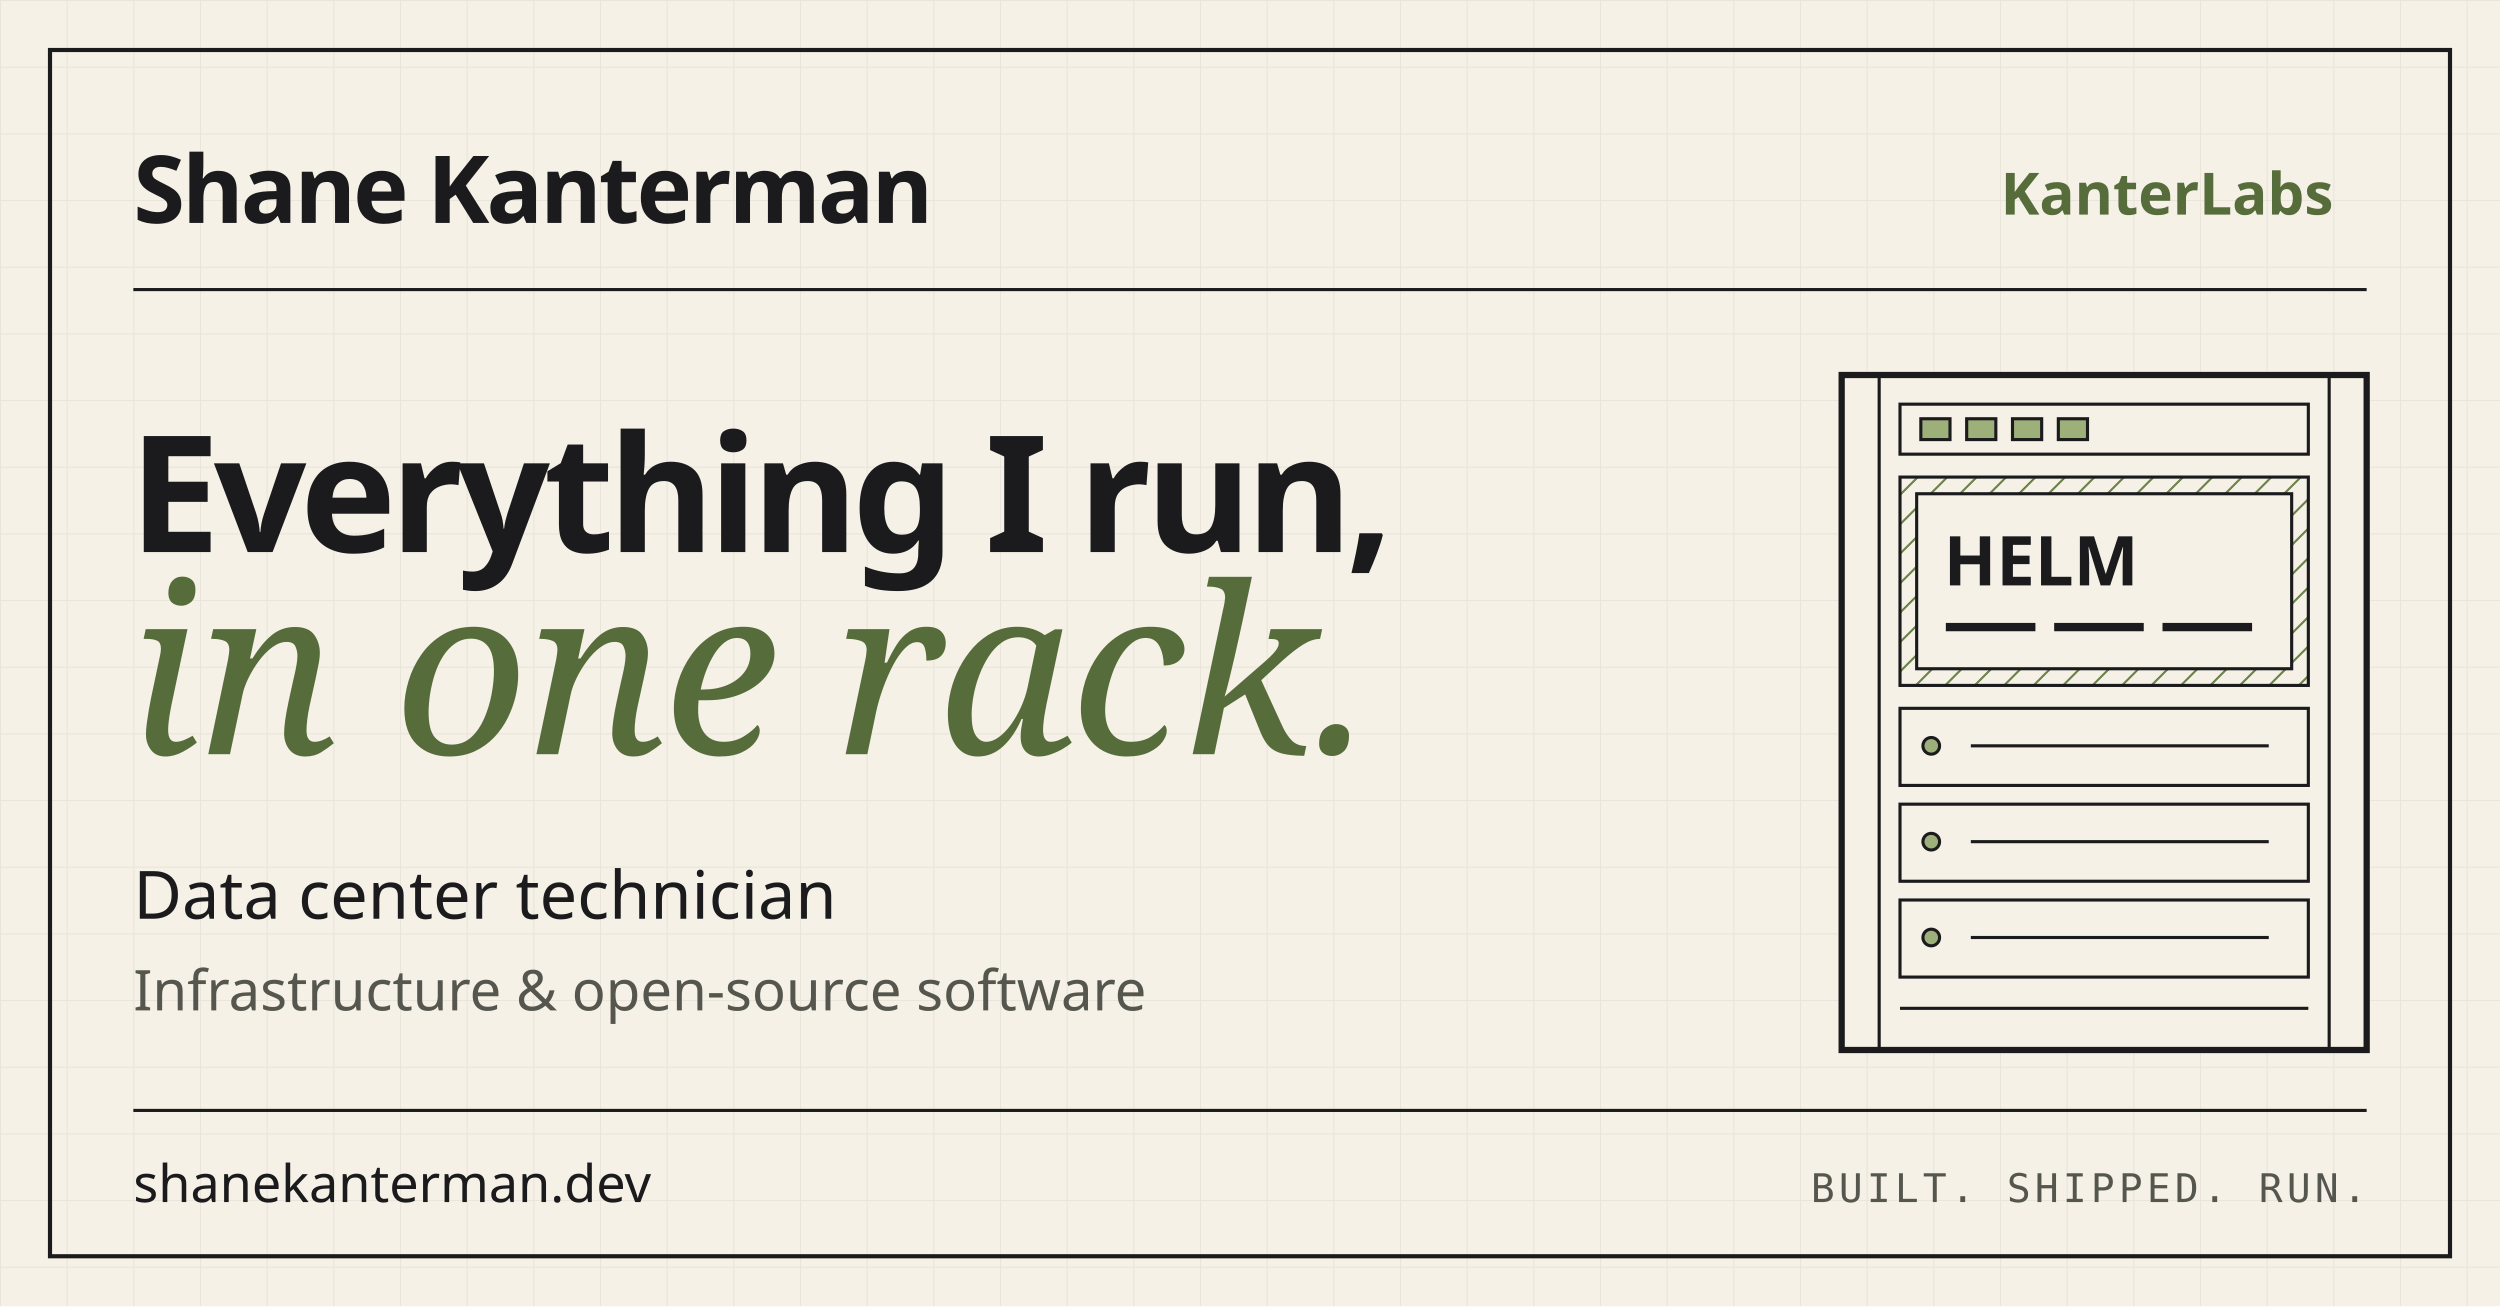
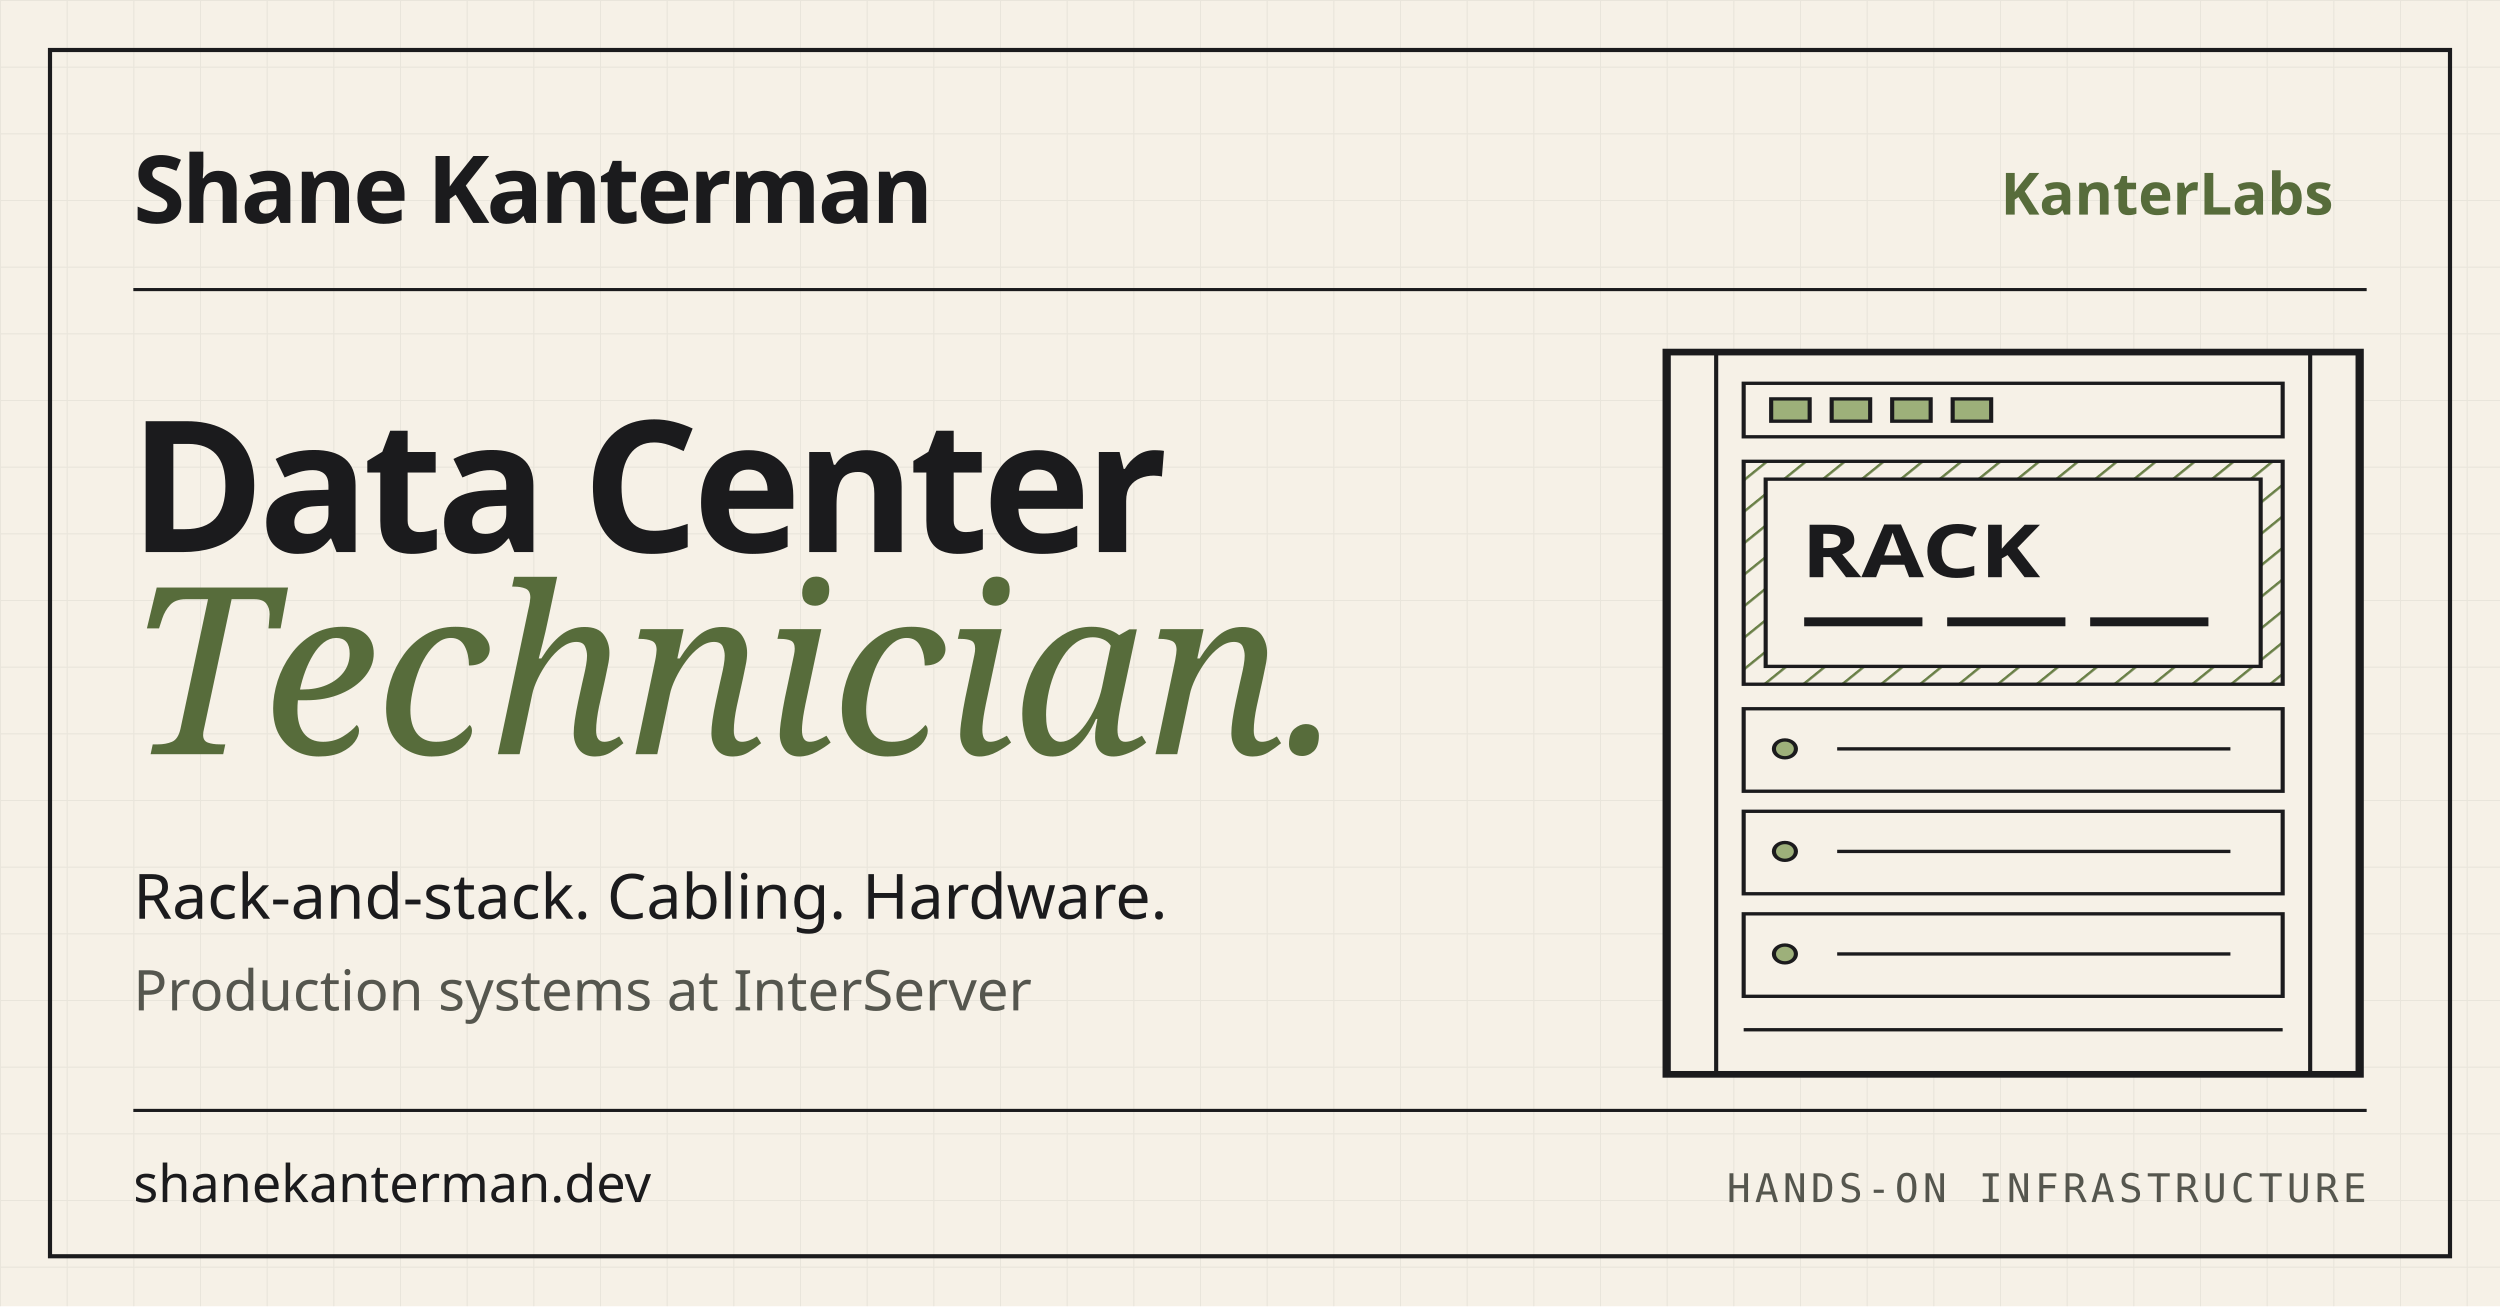
<svg xmlns="http://www.w3.org/2000/svg" width="1200" height="627" viewBox="0 0 1200 627" role="img" aria-labelledby="title desc">
  <defs>
    <pattern id="grid" width="32" height="32" patternUnits="userSpaceOnUse">
      <path d="M32 0H0V32" fill="none" stroke="#1b1b1d" stroke-opacity=".055" />
    </pattern>
    <pattern id="hatch" width="10" height="10" patternUnits="userSpaceOnUse" patternTransform="rotate(45)">
      <path d="M0 0V10" stroke="#657b43" stroke-width="2" />
    </pattern>
  </defs>
  <rect width="1200" height="627" fill="#f6f1e7" />
  <rect width="1200" height="627" fill="url(#grid)" />
  <rect x="24" y="24" width="1152" height="579" fill="none" stroke="#1b1b1d" stroke-width="2" />
  <g fill="#1b1b1d" font-family="Space Grotesk, sans-serif">
    <text x="64" y="107" font-size="45" font-weight="600" letter-spacing="-1.4">Shane Kanterman</text>
    <text x="1120" y="103" text-anchor="end" font-size="28" font-weight="600" fill="#576c3b">KanterLabs</text>
    <path d="M64 139H1136" fill="none" stroke="#1b1b1d" stroke-width="1.5" />
-     <text x="62" y="265" font-size="78" font-weight="600" letter-spacing="-3">Everything I run,</text>
-     <text x="62" y="362" font-family="Instrument Serif, serif" font-style="italic" font-size="112" fill="#576c3b" letter-spacing="-1">in one rack.</text>
-     <text x="64" y="441" font-size="32" font-weight="500">Data center technician</text>
-     <text x="64" y="485" font-size="27" fill="#55564e">Infrastructure &amp; open-source software</text>
+     <text x="62" y="265" font-size="88" font-weight="600" letter-spacing="-3">Data Center</text>
+     <text x="62" y="362" font-family="Instrument Serif, serif" font-style="italic" font-size="112" fill="#576c3b" letter-spacing="-1">Technician.</text>
+     <text x="64" y="441" font-size="30" font-weight="500">Rack-and-stack. Cabling. Hardware.</text>
+     <text x="64" y="485" font-size="27" fill="#55564e">Production systems at InterServer</text>
    <path d="M64 533H1136" fill="none" stroke="#1b1b1d" stroke-width="1.5" />
    <text x="64" y="577" font-size="25" font-weight="500">shanekanterman.dev</text>
-     <text x="1136" y="577" text-anchor="end" font-family="IBM Plex Mono, monospace" font-size="19" letter-spacing="2" fill="#55564e">BUILT. SHIPPED. RUN.</text>
+     <text x="1136" y="577" text-anchor="end" font-family="IBM Plex Mono, monospace" font-size="19" letter-spacing="2" fill="#55564e">HANDS-ON INFRASTRUCTURE</text>
  </g>
-   <g transform="translate(884 180)" stroke="#1b1b1d" fill="#f6f1e7">
+   <g transform="translate(800 169) scale(1.32 1.07)" stroke="#1b1b1d" fill="#f6f1e7">
    <rect width="252" height="324" stroke-width="3" />
    <path d="M18 0V324M234 0V324" stroke-width="1.5" />
    <rect x="28" y="14" width="196" height="24" stroke-width="1.5" />
    <g fill="#9db07a" stroke-width="1.5">
      <rect x="38" y="21" width="14" height="10" />
      <rect x="60" y="21" width="14" height="10" />
      <rect x="82" y="21" width="14" height="10" />
      <rect x="104" y="21" width="14" height="10" />
    </g>
    <rect x="28" y="49" width="196" height="100" fill="url(#hatch)" stroke-width="1.5" />
    <rect x="36" y="57" width="180" height="84" stroke-width="1.5" />
-     <text x="49" y="101" fill="#1b1b1d" stroke="none" font-family="Space Grotesk, sans-serif" font-size="33" font-weight="600">HELM</text>
+     <text x="49" y="101" fill="#1b1b1d" stroke="none" font-family="Space Grotesk, sans-serif" font-size="33" font-weight="600">RACK</text>
    <path d="M50 121H93M102 121H145M154 121H197" stroke-width="4" />
    <g stroke-width="1.5">
      <rect x="28" y="160" width="196" height="37" />
      <rect x="28" y="206" width="196" height="37" />
      <rect x="28" y="252" width="196" height="37" />
    </g>
    <g fill="#9db07a" stroke-width="1.5">
      <circle cx="43" cy="178" r="4" />
      <circle cx="43" cy="224" r="4" />
      <circle cx="43" cy="270" r="4" />
    </g>
    <path d="M62 178H205M62 224H205M62 270H205M28 304H224" stroke-width="1.5" />
  </g>
</svg>
